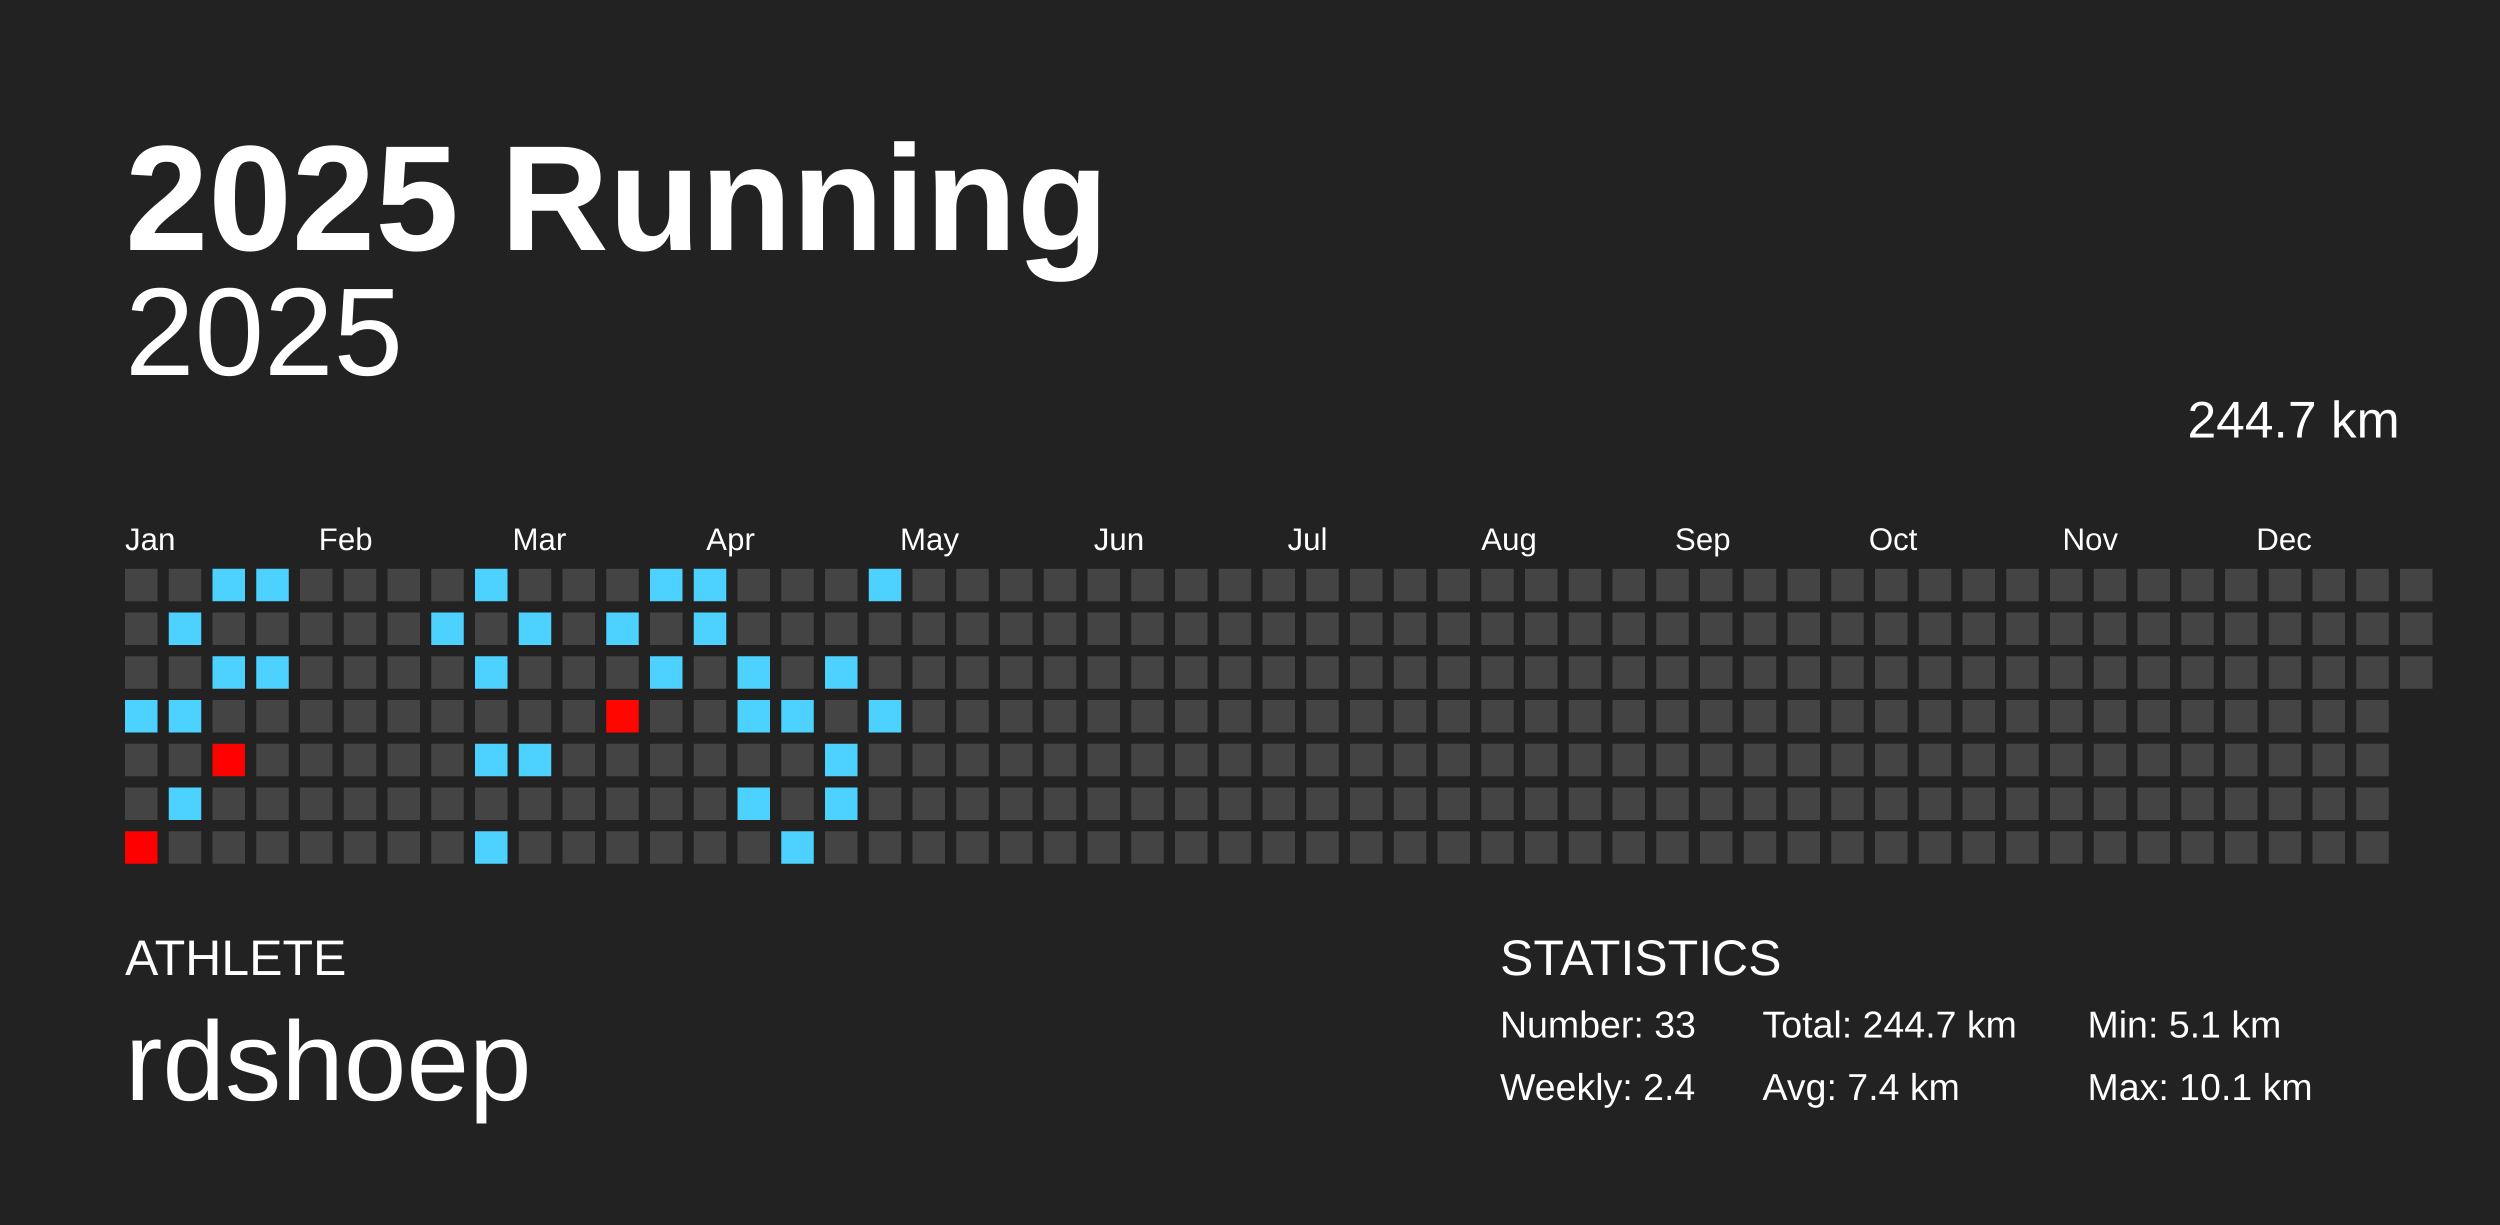
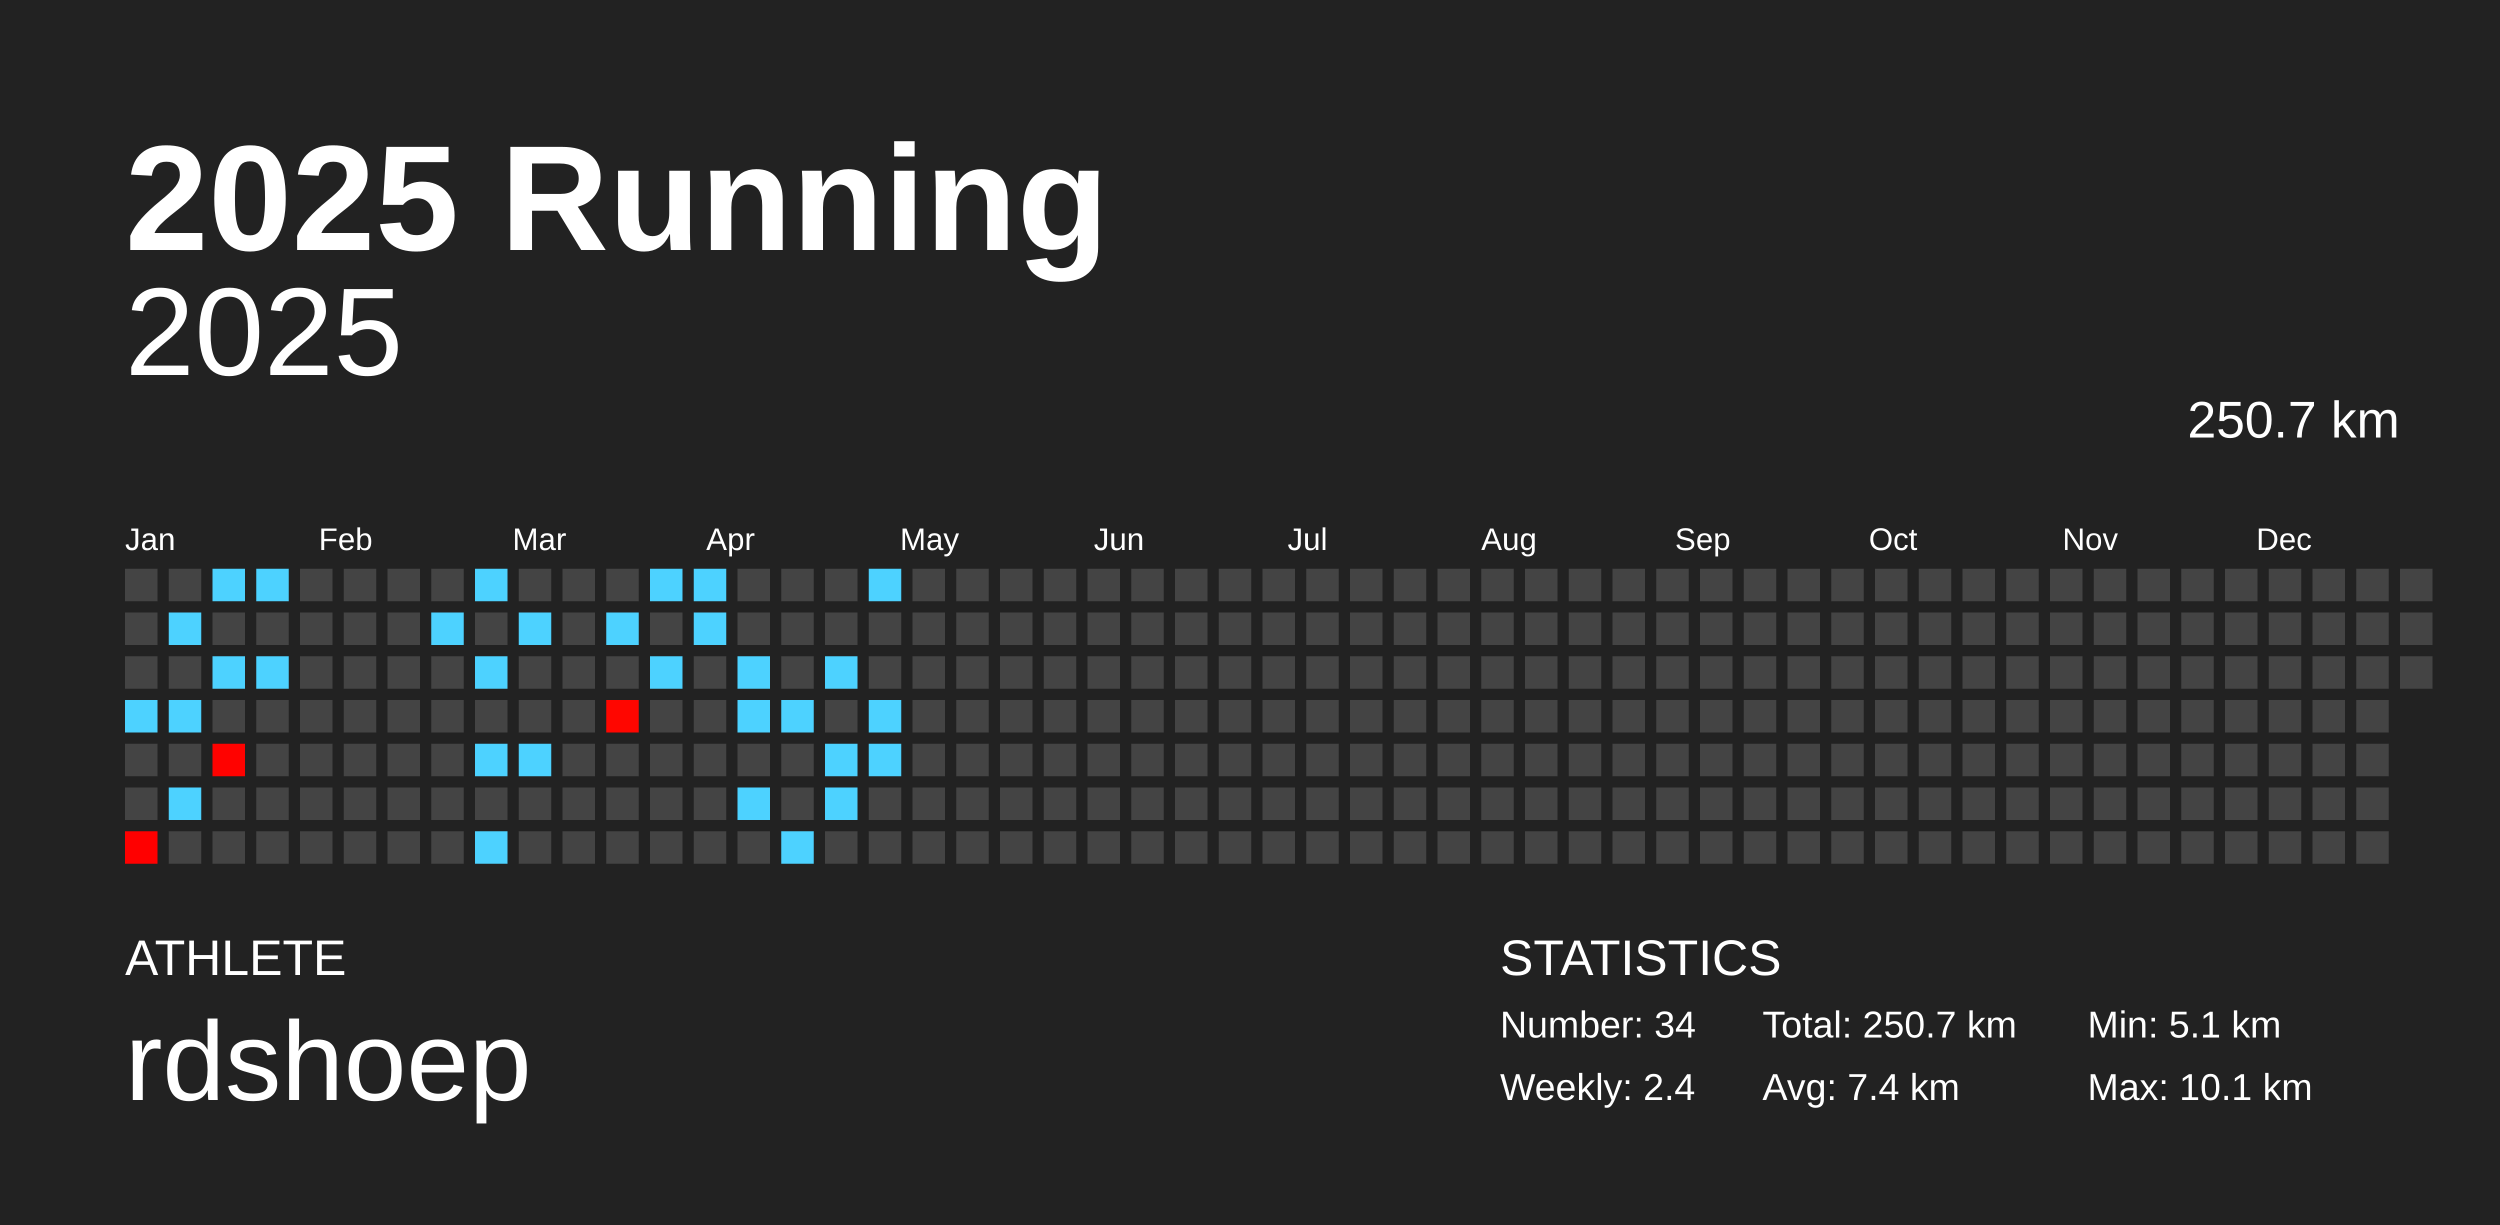
<svg xmlns="http://www.w3.org/2000/svg" baseProfile="full" height="98mm" version="1.1" viewBox="0,0,200,98" width="200mm">
  <defs />
  <rect fill="#222222" height="98" width="200" x="0" y="0" />
  <text fill="#FFFFFF" style="font-size:12px; font-family:Arial; font-weight:bold;" x="10" y="20">2025 Running</text>
  <text fill="#FFFFFF" style="font-size:4px; font-family:Arial" x="10" y="78">ATHLETE</text>
  <text fill="#FFFFFF" style="font-size:9px; font-family:Arial" x="10" y="88">rdshoep</text>
  <text fill="#FFFFFF" style="font-size:4px; font-family:Arial" x="120" y="78">STATISTICS</text>
-   <text fill="#FFFFFF" style="font-size:3px; font-family:Arial" x="120" y="83">Number: 33</text>
+   <text fill="#FFFFFF" style="font-size:3px; font-family:Arial" x="120" y="83">Number: 34</text>
  <text fill="#FFFFFF" style="font-size:3px; font-family:Arial" x="120" y="88">Weekly: 2.4</text>
-   <text fill="#FFFFFF" style="font-size:3px; font-family:Arial" x="141" y="83">Total: 244.7 km</text>
+   <text fill="#FFFFFF" style="font-size:3px; font-family:Arial" x="141" y="83">Total: 250.7 km</text>
  <text fill="#FFFFFF" style="font-size:3px; font-family:Arial" x="141" y="88">Avg: 7.4 km</text>
  <text fill="#FFFFFF" style="font-size:3px; font-family:Arial" x="167" y="83">Min: 5.1 km</text>
  <text fill="#FFFFFF" style="font-size:3px; font-family:Arial" x="167" y="88">Max: 10.1 km</text>
  <text alignment-baseline="hanging" fill="#FFFFFF" style="font-size:10.0px; font-family:Arial;" x="10" y="30">2025</text>
-   <text alignment-baseline="hanging" fill="#FFFFFF" style="font-size:4.125px; font-family:Arial;" x="175" y="35">244.7 km</text>
+   <text alignment-baseline="hanging" fill="#FFFFFF" style="font-size:4.125px; font-family:Arial;" x="175" y="35">250.7 km</text>
  <text fill="#FFFFFF" style="font-size:2.5px; font-family:Arial" x="10.0" y="44">Jan</text>
  <text fill="#FFFFFF" style="font-size:2.5px; font-family:Arial" x="25.5" y="44">Feb</text>
  <text fill="#FFFFFF" style="font-size:2.5px; font-family:Arial" x="41.0" y="44">Mar</text>
  <text fill="#FFFFFF" style="font-size:2.5px; font-family:Arial" x="56.5" y="44">Apr</text>
  <text fill="#FFFFFF" style="font-size:2.5px; font-family:Arial" x="72.0" y="44">May</text>
  <text fill="#FFFFFF" style="font-size:2.5px; font-family:Arial" x="87.5" y="44">Jun</text>
  <text fill="#FFFFFF" style="font-size:2.5px; font-family:Arial" x="103.0" y="44">Jul</text>
  <text fill="#FFFFFF" style="font-size:2.5px; font-family:Arial" x="118.5" y="44">Aug</text>
  <text fill="#FFFFFF" style="font-size:2.5px; font-family:Arial" x="134.0" y="44">Sep</text>
  <text fill="#FFFFFF" style="font-size:2.5px; font-family:Arial" x="149.5" y="44">Oct</text>
  <text fill="#FFFFFF" style="font-size:2.5px; font-family:Arial" x="165.0" y="44">Nov</text>
  <text fill="#FFFFFF" style="font-size:2.5px; font-family:Arial" x="180.5" y="44">Dec</text>
  <rect fill="#444444" height="2.6" width="2.6" x="10.0" y="45.5" />
  <rect fill="#444444" height="2.6" width="2.6" x="10.0" y="49.0" />
  <rect fill="#444444" height="2.6" width="2.6" x="10.0" y="52.5" />
  <rect fill="#4dd2ff" height="2.6" width="2.6" x="10.0" y="56.0" />
  <rect fill="#444444" height="2.6" width="2.6" x="10.0" y="59.5" />
  <rect fill="#444444" height="2.6" width="2.6" x="10.0" y="63.0" />
  <rect fill="#ff0000" height="2.6" width="2.6" x="10.0" y="66.5" />
  <rect fill="#444444" height="2.6" width="2.6" x="13.5" y="45.5" />
  <rect fill="#4dd2ff" height="2.6" width="2.6" x="13.5" y="49.0" />
  <rect fill="#444444" height="2.6" width="2.6" x="13.5" y="52.5" />
  <rect fill="#4dd2ff" height="2.6" width="2.6" x="13.5" y="56.0" />
  <rect fill="#444444" height="2.6" width="2.6" x="13.5" y="59.5" />
  <rect fill="#4dd2ff" height="2.6" width="2.6" x="13.5" y="63.0" />
  <rect fill="#444444" height="2.6" width="2.6" x="13.5" y="66.5" />
  <rect fill="#4dd2ff" height="2.6" width="2.6" x="17.0" y="45.5" />
  <rect fill="#444444" height="2.6" width="2.6" x="17.0" y="49.0" />
  <rect fill="#4dd2ff" height="2.6" width="2.6" x="17.0" y="52.5" />
  <rect fill="#444444" height="2.6" width="2.6" x="17.0" y="56.0" />
  <rect fill="#ff0200" height="2.6" width="2.6" x="17.0" y="59.5" />
  <rect fill="#444444" height="2.6" width="2.6" x="17.0" y="63.0" />
  <rect fill="#444444" height="2.6" width="2.6" x="17.0" y="66.5" />
  <rect fill="#4dd2ff" height="2.6" width="2.6" x="20.5" y="45.5" />
  <rect fill="#444444" height="2.6" width="2.6" x="20.5" y="49.0" />
  <rect fill="#4dd2ff" height="2.6" width="2.6" x="20.5" y="52.5" />
  <rect fill="#444444" height="2.6" width="2.6" x="20.5" y="56.0" />
  <rect fill="#444444" height="2.6" width="2.6" x="20.5" y="59.5" />
  <rect fill="#444444" height="2.6" width="2.6" x="20.5" y="63.0" />
  <rect fill="#444444" height="2.6" width="2.6" x="20.5" y="66.5" />
  <rect fill="#444444" height="2.6" width="2.6" x="24.0" y="45.5" />
  <rect fill="#444444" height="2.6" width="2.6" x="24.0" y="49.0" />
  <rect fill="#444444" height="2.6" width="2.6" x="24.0" y="52.5" />
  <rect fill="#444444" height="2.6" width="2.6" x="24.0" y="56.0" />
  <rect fill="#444444" height="2.6" width="2.6" x="24.0" y="59.5" />
  <rect fill="#444444" height="2.6" width="2.6" x="24.0" y="63.0" />
  <rect fill="#444444" height="2.6" width="2.6" x="24.0" y="66.5" />
  <rect fill="#444444" height="2.6" width="2.6" x="27.5" y="45.5" />
  <rect fill="#444444" height="2.6" width="2.6" x="27.5" y="49.0" />
  <rect fill="#444444" height="2.6" width="2.6" x="27.5" y="52.5" />
  <rect fill="#444444" height="2.6" width="2.6" x="27.5" y="56.0" />
  <rect fill="#444444" height="2.6" width="2.6" x="27.5" y="59.5" />
  <rect fill="#444444" height="2.6" width="2.6" x="27.5" y="63.0" />
  <rect fill="#444444" height="2.6" width="2.6" x="27.5" y="66.5" />
  <rect fill="#444444" height="2.6" width="2.6" x="31.0" y="45.5" />
  <rect fill="#444444" height="2.6" width="2.6" x="31.0" y="49.0" />
  <rect fill="#444444" height="2.6" width="2.6" x="31.0" y="52.5" />
  <rect fill="#444444" height="2.6" width="2.6" x="31.0" y="56.0" />
  <rect fill="#444444" height="2.6" width="2.6" x="31.0" y="59.5" />
  <rect fill="#444444" height="2.6" width="2.6" x="31.0" y="63.0" />
  <rect fill="#444444" height="2.6" width="2.6" x="31.0" y="66.5" />
  <rect fill="#444444" height="2.6" width="2.6" x="34.5" y="45.5" />
  <rect fill="#4dd2ff" height="2.6" width="2.6" x="34.5" y="49.0" />
  <rect fill="#444444" height="2.6" width="2.6" x="34.5" y="52.5" />
  <rect fill="#444444" height="2.6" width="2.6" x="34.5" y="56.0" />
  <rect fill="#444444" height="2.6" width="2.6" x="34.5" y="59.5" />
  <rect fill="#444444" height="2.6" width="2.6" x="34.5" y="63.0" />
  <rect fill="#444444" height="2.6" width="2.6" x="34.5" y="66.5" />
  <rect fill="#4dd2ff" height="2.6" width="2.6" x="38.0" y="45.5" />
  <rect fill="#444444" height="2.6" width="2.6" x="38.0" y="49.0" />
  <rect fill="#4dd2ff" height="2.6" width="2.6" x="38.0" y="52.5" />
  <rect fill="#444444" height="2.6" width="2.6" x="38.0" y="56.0" />
  <rect fill="#4dd2ff" height="2.6" width="2.6" x="38.0" y="59.5" />
  <rect fill="#444444" height="2.6" width="2.6" x="38.0" y="63.0" />
  <rect fill="#4dd2ff" height="2.6" width="2.6" x="38.0" y="66.5" />
  <rect fill="#444444" height="2.6" width="2.6" x="41.5" y="45.5" />
  <rect fill="#4dd2ff" height="2.6" width="2.6" x="41.5" y="49.0" />
  <rect fill="#444444" height="2.6" width="2.6" x="41.5" y="52.5" />
  <rect fill="#444444" height="2.6" width="2.6" x="41.5" y="56.0" />
  <rect fill="#4dd2ff" height="2.6" width="2.6" x="41.5" y="59.5" />
  <rect fill="#444444" height="2.6" width="2.6" x="41.5" y="63.0" />
  <rect fill="#444444" height="2.6" width="2.6" x="41.5" y="66.5" />
  <rect fill="#444444" height="2.6" width="2.6" x="45.0" y="45.5" />
  <rect fill="#444444" height="2.6" width="2.6" x="45.0" y="49.0" />
  <rect fill="#444444" height="2.6" width="2.6" x="45.0" y="52.5" />
  <rect fill="#444444" height="2.6" width="2.6" x="45.0" y="56.0" />
  <rect fill="#444444" height="2.6" width="2.6" x="45.0" y="59.5" />
  <rect fill="#444444" height="2.6" width="2.6" x="45.0" y="63.0" />
  <rect fill="#444444" height="2.6" width="2.6" x="45.0" y="66.5" />
  <rect fill="#444444" height="2.6" width="2.6" x="48.5" y="45.5" />
  <rect fill="#4dd2ff" height="2.6" width="2.6" x="48.5" y="49.0" />
  <rect fill="#444444" height="2.6" width="2.6" x="48.5" y="52.5" />
  <rect fill="#ff0600" height="2.6" width="2.6" x="48.5" y="56.0" />
  <rect fill="#444444" height="2.6" width="2.6" x="48.5" y="59.5" />
  <rect fill="#444444" height="2.6" width="2.6" x="48.5" y="63.0" />
  <rect fill="#444444" height="2.6" width="2.6" x="48.5" y="66.5" />
  <rect fill="#4dd2ff" height="2.6" width="2.6" x="52.0" y="45.5" />
  <rect fill="#444444" height="2.6" width="2.6" x="52.0" y="49.0" />
  <rect fill="#4dd2ff" height="2.6" width="2.6" x="52.0" y="52.5" />
  <rect fill="#444444" height="2.6" width="2.6" x="52.0" y="56.0" />
  <rect fill="#444444" height="2.6" width="2.6" x="52.0" y="59.5" />
  <rect fill="#444444" height="2.6" width="2.6" x="52.0" y="63.0" />
  <rect fill="#444444" height="2.6" width="2.6" x="52.0" y="66.5" />
  <rect fill="#4dd2ff" height="2.6" width="2.6" x="55.5" y="45.5" />
  <rect fill="#4dd2ff" height="2.6" width="2.6" x="55.5" y="49.0" />
  <rect fill="#444444" height="2.6" width="2.6" x="55.5" y="52.5" />
  <rect fill="#444444" height="2.6" width="2.6" x="55.5" y="56.0" />
  <rect fill="#444444" height="2.6" width="2.6" x="55.5" y="59.5" />
  <rect fill="#444444" height="2.6" width="2.6" x="55.5" y="63.0" />
  <rect fill="#444444" height="2.6" width="2.6" x="55.5" y="66.5" />
  <rect fill="#444444" height="2.6" width="2.6" x="59.0" y="45.5" />
  <rect fill="#444444" height="2.6" width="2.6" x="59.0" y="49.0" />
  <rect fill="#4dd2ff" height="2.6" width="2.6" x="59.0" y="52.5" />
  <rect fill="#4dd2ff" height="2.6" width="2.6" x="59.0" y="56.0" />
  <rect fill="#444444" height="2.6" width="2.6" x="59.0" y="59.5" />
  <rect fill="#4dd2ff" height="2.6" width="2.6" x="59.0" y="63.0" />
  <rect fill="#444444" height="2.6" width="2.6" x="59.0" y="66.5" />
  <rect fill="#444444" height="2.6" width="2.6" x="62.5" y="45.5" />
  <rect fill="#444444" height="2.6" width="2.6" x="62.5" y="49.0" />
  <rect fill="#444444" height="2.6" width="2.6" x="62.5" y="52.5" />
  <rect fill="#4dd2ff" height="2.6" width="2.6" x="62.5" y="56.0" />
  <rect fill="#444444" height="2.6" width="2.6" x="62.5" y="59.5" />
  <rect fill="#444444" height="2.6" width="2.6" x="62.5" y="63.0" />
  <rect fill="#4dd2ff" height="2.6" width="2.6" x="62.5" y="66.5" />
  <rect fill="#444444" height="2.6" width="2.6" x="66.0" y="45.5" />
  <rect fill="#444444" height="2.6" width="2.6" x="66.0" y="49.0" />
  <rect fill="#4dd2ff" height="2.6" width="2.6" x="66.0" y="52.5" />
  <rect fill="#444444" height="2.6" width="2.6" x="66.0" y="56.0" />
  <rect fill="#4dd2ff" height="2.6" width="2.6" x="66.0" y="59.5" />
  <rect fill="#4dd2ff" height="2.6" width="2.6" x="66.0" y="63.0" />
  <rect fill="#444444" height="2.6" width="2.6" x="66.0" y="66.5" />
  <rect fill="#4dd2ff" height="2.6" width="2.6" x="69.5" y="45.5" />
  <rect fill="#444444" height="2.6" width="2.6" x="69.5" y="49.0" />
  <rect fill="#444444" height="2.6" width="2.6" x="69.5" y="52.5" />
  <rect fill="#4dd2ff" height="2.6" width="2.6" x="69.5" y="56.0" />
-   <rect fill="#444444" height="2.6" width="2.6" x="69.5" y="59.5" />
+   <rect fill="#4dd2ff" height="2.6" width="2.6" x="69.5" y="59.5" />
  <rect fill="#444444" height="2.6" width="2.6" x="69.5" y="63.0" />
  <rect fill="#444444" height="2.6" width="2.6" x="69.5" y="66.5" />
  <rect fill="#444444" height="2.6" width="2.6" x="73.0" y="45.5" />
  <rect fill="#444444" height="2.6" width="2.6" x="73.0" y="49.0" />
  <rect fill="#444444" height="2.6" width="2.6" x="73.0" y="52.5" />
  <rect fill="#444444" height="2.6" width="2.6" x="73.0" y="56.0" />
  <rect fill="#444444" height="2.6" width="2.6" x="73.0" y="59.5" />
  <rect fill="#444444" height="2.6" width="2.6" x="73.0" y="63.0" />
  <rect fill="#444444" height="2.6" width="2.6" x="73.0" y="66.5" />
  <rect fill="#444444" height="2.6" width="2.6" x="76.5" y="45.5" />
  <rect fill="#444444" height="2.6" width="2.6" x="76.5" y="49.0" />
  <rect fill="#444444" height="2.6" width="2.6" x="76.5" y="52.5" />
  <rect fill="#444444" height="2.6" width="2.6" x="76.5" y="56.0" />
  <rect fill="#444444" height="2.6" width="2.6" x="76.5" y="59.5" />
  <rect fill="#444444" height="2.6" width="2.6" x="76.5" y="63.0" />
  <rect fill="#444444" height="2.6" width="2.6" x="76.5" y="66.5" />
  <rect fill="#444444" height="2.6" width="2.6" x="80.0" y="45.5" />
  <rect fill="#444444" height="2.6" width="2.6" x="80.0" y="49.0" />
  <rect fill="#444444" height="2.6" width="2.6" x="80.0" y="52.5" />
  <rect fill="#444444" height="2.6" width="2.6" x="80.0" y="56.0" />
  <rect fill="#444444" height="2.6" width="2.6" x="80.0" y="59.5" />
  <rect fill="#444444" height="2.6" width="2.6" x="80.0" y="63.0" />
  <rect fill="#444444" height="2.6" width="2.6" x="80.0" y="66.5" />
  <rect fill="#444444" height="2.6" width="2.6" x="83.5" y="45.5" />
  <rect fill="#444444" height="2.6" width="2.6" x="83.5" y="49.0" />
  <rect fill="#444444" height="2.6" width="2.6" x="83.5" y="52.5" />
  <rect fill="#444444" height="2.6" width="2.6" x="83.5" y="56.0" />
  <rect fill="#444444" height="2.6" width="2.6" x="83.5" y="59.5" />
  <rect fill="#444444" height="2.6" width="2.6" x="83.5" y="63.0" />
  <rect fill="#444444" height="2.6" width="2.6" x="83.5" y="66.5" />
  <rect fill="#444444" height="2.6" width="2.6" x="87.0" y="45.5" />
  <rect fill="#444444" height="2.6" width="2.6" x="87.0" y="49.0" />
  <rect fill="#444444" height="2.6" width="2.6" x="87.0" y="52.5" />
  <rect fill="#444444" height="2.6" width="2.6" x="87.0" y="56.0" />
  <rect fill="#444444" height="2.6" width="2.6" x="87.0" y="59.5" />
  <rect fill="#444444" height="2.6" width="2.6" x="87.0" y="63.0" />
  <rect fill="#444444" height="2.6" width="2.6" x="87.0" y="66.5" />
  <rect fill="#444444" height="2.6" width="2.6" x="90.5" y="45.5" />
  <rect fill="#444444" height="2.6" width="2.6" x="90.5" y="49.0" />
  <rect fill="#444444" height="2.6" width="2.6" x="90.5" y="52.5" />
  <rect fill="#444444" height="2.6" width="2.6" x="90.5" y="56.0" />
  <rect fill="#444444" height="2.6" width="2.6" x="90.5" y="59.5" />
  <rect fill="#444444" height="2.6" width="2.6" x="90.5" y="63.0" />
  <rect fill="#444444" height="2.6" width="2.6" x="90.5" y="66.5" />
  <rect fill="#444444" height="2.6" width="2.6" x="94.0" y="45.5" />
  <rect fill="#444444" height="2.6" width="2.6" x="94.0" y="49.0" />
  <rect fill="#444444" height="2.6" width="2.6" x="94.0" y="52.5" />
  <rect fill="#444444" height="2.6" width="2.6" x="94.0" y="56.0" />
  <rect fill="#444444" height="2.6" width="2.6" x="94.0" y="59.5" />
  <rect fill="#444444" height="2.6" width="2.6" x="94.0" y="63.0" />
  <rect fill="#444444" height="2.6" width="2.6" x="94.0" y="66.5" />
  <rect fill="#444444" height="2.6" width="2.6" x="97.5" y="45.5" />
  <rect fill="#444444" height="2.6" width="2.6" x="97.5" y="49.0" />
  <rect fill="#444444" height="2.6" width="2.6" x="97.5" y="52.5" />
  <rect fill="#444444" height="2.6" width="2.6" x="97.5" y="56.0" />
  <rect fill="#444444" height="2.6" width="2.6" x="97.5" y="59.5" />
  <rect fill="#444444" height="2.6" width="2.6" x="97.5" y="63.0" />
  <rect fill="#444444" height="2.6" width="2.6" x="97.5" y="66.5" />
  <rect fill="#444444" height="2.6" width="2.6" x="101.0" y="45.5" />
  <rect fill="#444444" height="2.6" width="2.6" x="101.0" y="49.0" />
  <rect fill="#444444" height="2.6" width="2.6" x="101.0" y="52.5" />
  <rect fill="#444444" height="2.6" width="2.6" x="101.0" y="56.0" />
  <rect fill="#444444" height="2.6" width="2.6" x="101.0" y="59.5" />
  <rect fill="#444444" height="2.6" width="2.6" x="101.0" y="63.0" />
  <rect fill="#444444" height="2.6" width="2.6" x="101.0" y="66.5" />
  <rect fill="#444444" height="2.6" width="2.6" x="104.5" y="45.5" />
  <rect fill="#444444" height="2.6" width="2.6" x="104.5" y="49.0" />
  <rect fill="#444444" height="2.6" width="2.6" x="104.5" y="52.5" />
  <rect fill="#444444" height="2.6" width="2.6" x="104.5" y="56.0" />
  <rect fill="#444444" height="2.6" width="2.6" x="104.5" y="59.5" />
  <rect fill="#444444" height="2.6" width="2.6" x="104.5" y="63.0" />
  <rect fill="#444444" height="2.6" width="2.6" x="104.5" y="66.5" />
  <rect fill="#444444" height="2.6" width="2.6" x="108.0" y="45.5" />
  <rect fill="#444444" height="2.6" width="2.6" x="108.0" y="49.0" />
  <rect fill="#444444" height="2.6" width="2.6" x="108.0" y="52.5" />
  <rect fill="#444444" height="2.6" width="2.6" x="108.0" y="56.0" />
  <rect fill="#444444" height="2.6" width="2.6" x="108.0" y="59.5" />
  <rect fill="#444444" height="2.6" width="2.6" x="108.0" y="63.0" />
  <rect fill="#444444" height="2.6" width="2.6" x="108.0" y="66.5" />
  <rect fill="#444444" height="2.6" width="2.6" x="111.5" y="45.5" />
  <rect fill="#444444" height="2.6" width="2.6" x="111.5" y="49.0" />
  <rect fill="#444444" height="2.6" width="2.6" x="111.5" y="52.5" />
  <rect fill="#444444" height="2.6" width="2.6" x="111.5" y="56.0" />
  <rect fill="#444444" height="2.6" width="2.6" x="111.5" y="59.5" />
  <rect fill="#444444" height="2.6" width="2.6" x="111.5" y="63.0" />
  <rect fill="#444444" height="2.6" width="2.6" x="111.5" y="66.5" />
  <rect fill="#444444" height="2.6" width="2.6" x="115.0" y="45.5" />
  <rect fill="#444444" height="2.6" width="2.6" x="115.0" y="49.0" />
  <rect fill="#444444" height="2.6" width="2.6" x="115.0" y="52.5" />
  <rect fill="#444444" height="2.6" width="2.6" x="115.0" y="56.0" />
  <rect fill="#444444" height="2.6" width="2.6" x="115.0" y="59.5" />
  <rect fill="#444444" height="2.6" width="2.6" x="115.0" y="63.0" />
  <rect fill="#444444" height="2.6" width="2.6" x="115.0" y="66.5" />
  <rect fill="#444444" height="2.6" width="2.6" x="118.5" y="45.5" />
  <rect fill="#444444" height="2.6" width="2.6" x="118.5" y="49.0" />
  <rect fill="#444444" height="2.6" width="2.6" x="118.5" y="52.5" />
  <rect fill="#444444" height="2.6" width="2.6" x="118.5" y="56.0" />
  <rect fill="#444444" height="2.6" width="2.6" x="118.5" y="59.5" />
  <rect fill="#444444" height="2.6" width="2.6" x="118.5" y="63.0" />
  <rect fill="#444444" height="2.6" width="2.6" x="118.5" y="66.5" />
  <rect fill="#444444" height="2.6" width="2.6" x="122.0" y="45.5" />
  <rect fill="#444444" height="2.6" width="2.6" x="122.0" y="49.0" />
  <rect fill="#444444" height="2.6" width="2.6" x="122.0" y="52.5" />
  <rect fill="#444444" height="2.6" width="2.6" x="122.0" y="56.0" />
  <rect fill="#444444" height="2.6" width="2.6" x="122.0" y="59.5" />
  <rect fill="#444444" height="2.6" width="2.6" x="122.0" y="63.0" />
  <rect fill="#444444" height="2.6" width="2.6" x="122.0" y="66.5" />
  <rect fill="#444444" height="2.6" width="2.6" x="125.5" y="45.5" />
  <rect fill="#444444" height="2.6" width="2.6" x="125.5" y="49.0" />
  <rect fill="#444444" height="2.6" width="2.6" x="125.5" y="52.5" />
  <rect fill="#444444" height="2.6" width="2.6" x="125.5" y="56.0" />
  <rect fill="#444444" height="2.6" width="2.6" x="125.5" y="59.5" />
  <rect fill="#444444" height="2.6" width="2.6" x="125.5" y="63.0" />
  <rect fill="#444444" height="2.6" width="2.6" x="125.5" y="66.5" />
  <rect fill="#444444" height="2.6" width="2.6" x="129.0" y="45.5" />
  <rect fill="#444444" height="2.6" width="2.6" x="129.0" y="49.0" />
  <rect fill="#444444" height="2.6" width="2.6" x="129.0" y="52.5" />
  <rect fill="#444444" height="2.6" width="2.6" x="129.0" y="56.0" />
  <rect fill="#444444" height="2.6" width="2.6" x="129.0" y="59.5" />
  <rect fill="#444444" height="2.6" width="2.6" x="129.0" y="63.0" />
  <rect fill="#444444" height="2.6" width="2.6" x="129.0" y="66.5" />
  <rect fill="#444444" height="2.6" width="2.6" x="132.5" y="45.5" />
  <rect fill="#444444" height="2.6" width="2.6" x="132.5" y="49.0" />
  <rect fill="#444444" height="2.6" width="2.6" x="132.5" y="52.5" />
  <rect fill="#444444" height="2.6" width="2.6" x="132.5" y="56.0" />
  <rect fill="#444444" height="2.6" width="2.6" x="132.5" y="59.5" />
  <rect fill="#444444" height="2.6" width="2.6" x="132.5" y="63.0" />
  <rect fill="#444444" height="2.6" width="2.6" x="132.5" y="66.5" />
  <rect fill="#444444" height="2.6" width="2.6" x="136.0" y="45.5" />
  <rect fill="#444444" height="2.6" width="2.6" x="136.0" y="49.0" />
  <rect fill="#444444" height="2.6" width="2.6" x="136.0" y="52.5" />
  <rect fill="#444444" height="2.6" width="2.6" x="136.0" y="56.0" />
  <rect fill="#444444" height="2.6" width="2.6" x="136.0" y="59.5" />
  <rect fill="#444444" height="2.6" width="2.6" x="136.0" y="63.0" />
  <rect fill="#444444" height="2.6" width="2.6" x="136.0" y="66.5" />
  <rect fill="#444444" height="2.6" width="2.6" x="139.5" y="45.5" />
  <rect fill="#444444" height="2.6" width="2.6" x="139.5" y="49.0" />
  <rect fill="#444444" height="2.6" width="2.6" x="139.5" y="52.5" />
  <rect fill="#444444" height="2.6" width="2.6" x="139.5" y="56.0" />
  <rect fill="#444444" height="2.6" width="2.6" x="139.5" y="59.5" />
  <rect fill="#444444" height="2.6" width="2.6" x="139.5" y="63.0" />
  <rect fill="#444444" height="2.6" width="2.6" x="139.5" y="66.5" />
  <rect fill="#444444" height="2.6" width="2.6" x="143.0" y="45.5" />
  <rect fill="#444444" height="2.6" width="2.6" x="143.0" y="49.0" />
  <rect fill="#444444" height="2.6" width="2.6" x="143.0" y="52.5" />
  <rect fill="#444444" height="2.6" width="2.6" x="143.0" y="56.0" />
  <rect fill="#444444" height="2.6" width="2.6" x="143.0" y="59.5" />
  <rect fill="#444444" height="2.6" width="2.6" x="143.0" y="63.0" />
  <rect fill="#444444" height="2.6" width="2.6" x="143.0" y="66.5" />
  <rect fill="#444444" height="2.6" width="2.6" x="146.5" y="45.5" />
  <rect fill="#444444" height="2.6" width="2.6" x="146.5" y="49.0" />
  <rect fill="#444444" height="2.6" width="2.6" x="146.5" y="52.5" />
  <rect fill="#444444" height="2.6" width="2.6" x="146.5" y="56.0" />
  <rect fill="#444444" height="2.6" width="2.6" x="146.5" y="59.5" />
  <rect fill="#444444" height="2.6" width="2.6" x="146.5" y="63.0" />
  <rect fill="#444444" height="2.6" width="2.6" x="146.5" y="66.5" />
  <rect fill="#444444" height="2.6" width="2.6" x="150.0" y="45.5" />
  <rect fill="#444444" height="2.6" width="2.6" x="150.0" y="49.0" />
  <rect fill="#444444" height="2.6" width="2.6" x="150.0" y="52.5" />
  <rect fill="#444444" height="2.6" width="2.6" x="150.0" y="56.0" />
  <rect fill="#444444" height="2.6" width="2.6" x="150.0" y="59.5" />
  <rect fill="#444444" height="2.6" width="2.6" x="150.0" y="63.0" />
  <rect fill="#444444" height="2.6" width="2.6" x="150.0" y="66.5" />
  <rect fill="#444444" height="2.6" width="2.6" x="153.5" y="45.5" />
  <rect fill="#444444" height="2.6" width="2.6" x="153.5" y="49.0" />
  <rect fill="#444444" height="2.6" width="2.6" x="153.5" y="52.5" />
  <rect fill="#444444" height="2.6" width="2.6" x="153.5" y="56.0" />
  <rect fill="#444444" height="2.6" width="2.6" x="153.5" y="59.5" />
  <rect fill="#444444" height="2.6" width="2.6" x="153.5" y="63.0" />
  <rect fill="#444444" height="2.6" width="2.6" x="153.5" y="66.5" />
  <rect fill="#444444" height="2.6" width="2.6" x="157.0" y="45.5" />
  <rect fill="#444444" height="2.6" width="2.6" x="157.0" y="49.0" />
  <rect fill="#444444" height="2.6" width="2.6" x="157.0" y="52.5" />
  <rect fill="#444444" height="2.6" width="2.6" x="157.0" y="56.0" />
  <rect fill="#444444" height="2.6" width="2.6" x="157.0" y="59.5" />
  <rect fill="#444444" height="2.6" width="2.6" x="157.0" y="63.0" />
  <rect fill="#444444" height="2.6" width="2.6" x="157.0" y="66.5" />
  <rect fill="#444444" height="2.6" width="2.6" x="160.5" y="45.5" />
  <rect fill="#444444" height="2.6" width="2.6" x="160.5" y="49.0" />
  <rect fill="#444444" height="2.6" width="2.6" x="160.5" y="52.5" />
  <rect fill="#444444" height="2.6" width="2.6" x="160.5" y="56.0" />
  <rect fill="#444444" height="2.6" width="2.6" x="160.5" y="59.5" />
  <rect fill="#444444" height="2.6" width="2.6" x="160.5" y="63.0" />
  <rect fill="#444444" height="2.6" width="2.6" x="160.5" y="66.5" />
  <rect fill="#444444" height="2.6" width="2.6" x="164.0" y="45.5" />
  <rect fill="#444444" height="2.6" width="2.6" x="164.0" y="49.0" />
  <rect fill="#444444" height="2.6" width="2.6" x="164.0" y="52.5" />
  <rect fill="#444444" height="2.6" width="2.6" x="164.0" y="56.0" />
  <rect fill="#444444" height="2.6" width="2.6" x="164.0" y="59.5" />
  <rect fill="#444444" height="2.6" width="2.6" x="164.0" y="63.0" />
  <rect fill="#444444" height="2.6" width="2.6" x="164.0" y="66.5" />
  <rect fill="#444444" height="2.6" width="2.6" x="167.5" y="45.5" />
  <rect fill="#444444" height="2.6" width="2.6" x="167.5" y="49.0" />
  <rect fill="#444444" height="2.6" width="2.6" x="167.5" y="52.5" />
  <rect fill="#444444" height="2.6" width="2.6" x="167.5" y="56.0" />
  <rect fill="#444444" height="2.6" width="2.6" x="167.5" y="59.5" />
  <rect fill="#444444" height="2.6" width="2.6" x="167.5" y="63.0" />
  <rect fill="#444444" height="2.6" width="2.6" x="167.5" y="66.5" />
  <rect fill="#444444" height="2.6" width="2.6" x="171.0" y="45.5" />
  <rect fill="#444444" height="2.6" width="2.6" x="171.0" y="49.0" />
  <rect fill="#444444" height="2.6" width="2.6" x="171.0" y="52.5" />
  <rect fill="#444444" height="2.6" width="2.6" x="171.0" y="56.0" />
  <rect fill="#444444" height="2.6" width="2.6" x="171.0" y="59.5" />
  <rect fill="#444444" height="2.6" width="2.6" x="171.0" y="63.0" />
  <rect fill="#444444" height="2.6" width="2.6" x="171.0" y="66.5" />
  <rect fill="#444444" height="2.6" width="2.6" x="174.5" y="45.5" />
  <rect fill="#444444" height="2.6" width="2.6" x="174.5" y="49.0" />
  <rect fill="#444444" height="2.6" width="2.6" x="174.5" y="52.5" />
  <rect fill="#444444" height="2.6" width="2.6" x="174.5" y="56.0" />
  <rect fill="#444444" height="2.6" width="2.6" x="174.5" y="59.5" />
  <rect fill="#444444" height="2.6" width="2.6" x="174.5" y="63.0" />
  <rect fill="#444444" height="2.6" width="2.6" x="174.5" y="66.5" />
  <rect fill="#444444" height="2.6" width="2.6" x="178.0" y="45.5" />
  <rect fill="#444444" height="2.6" width="2.6" x="178.0" y="49.0" />
  <rect fill="#444444" height="2.6" width="2.6" x="178.0" y="52.5" />
  <rect fill="#444444" height="2.6" width="2.6" x="178.0" y="56.0" />
  <rect fill="#444444" height="2.6" width="2.6" x="178.0" y="59.5" />
  <rect fill="#444444" height="2.6" width="2.6" x="178.0" y="63.0" />
  <rect fill="#444444" height="2.6" width="2.6" x="178.0" y="66.5" />
  <rect fill="#444444" height="2.6" width="2.6" x="181.5" y="45.5" />
  <rect fill="#444444" height="2.6" width="2.6" x="181.5" y="49.0" />
  <rect fill="#444444" height="2.6" width="2.6" x="181.5" y="52.5" />
  <rect fill="#444444" height="2.6" width="2.6" x="181.5" y="56.0" />
  <rect fill="#444444" height="2.6" width="2.6" x="181.5" y="59.5" />
  <rect fill="#444444" height="2.6" width="2.6" x="181.5" y="63.0" />
  <rect fill="#444444" height="2.6" width="2.6" x="181.5" y="66.5" />
  <rect fill="#444444" height="2.6" width="2.6" x="185.0" y="45.5" />
  <rect fill="#444444" height="2.6" width="2.6" x="185.0" y="49.0" />
  <rect fill="#444444" height="2.6" width="2.6" x="185.0" y="52.5" />
  <rect fill="#444444" height="2.6" width="2.6" x="185.0" y="56.0" />
  <rect fill="#444444" height="2.6" width="2.6" x="185.0" y="59.5" />
  <rect fill="#444444" height="2.6" width="2.6" x="185.0" y="63.0" />
  <rect fill="#444444" height="2.6" width="2.6" x="185.0" y="66.5" />
  <rect fill="#444444" height="2.6" width="2.6" x="188.5" y="45.5" />
  <rect fill="#444444" height="2.6" width="2.6" x="188.5" y="49.0" />
  <rect fill="#444444" height="2.6" width="2.6" x="188.5" y="52.5" />
  <rect fill="#444444" height="2.6" width="2.6" x="188.5" y="56.0" />
  <rect fill="#444444" height="2.6" width="2.6" x="188.5" y="59.5" />
  <rect fill="#444444" height="2.6" width="2.6" x="188.5" y="63.0" />
  <rect fill="#444444" height="2.6" width="2.6" x="188.5" y="66.5" />
  <rect fill="#444444" height="2.6" width="2.6" x="192.0" y="45.5" />
  <rect fill="#444444" height="2.6" width="2.6" x="192.0" y="49.0" />
  <rect fill="#444444" height="2.6" width="2.6" x="192.0" y="52.5" />
</svg>
